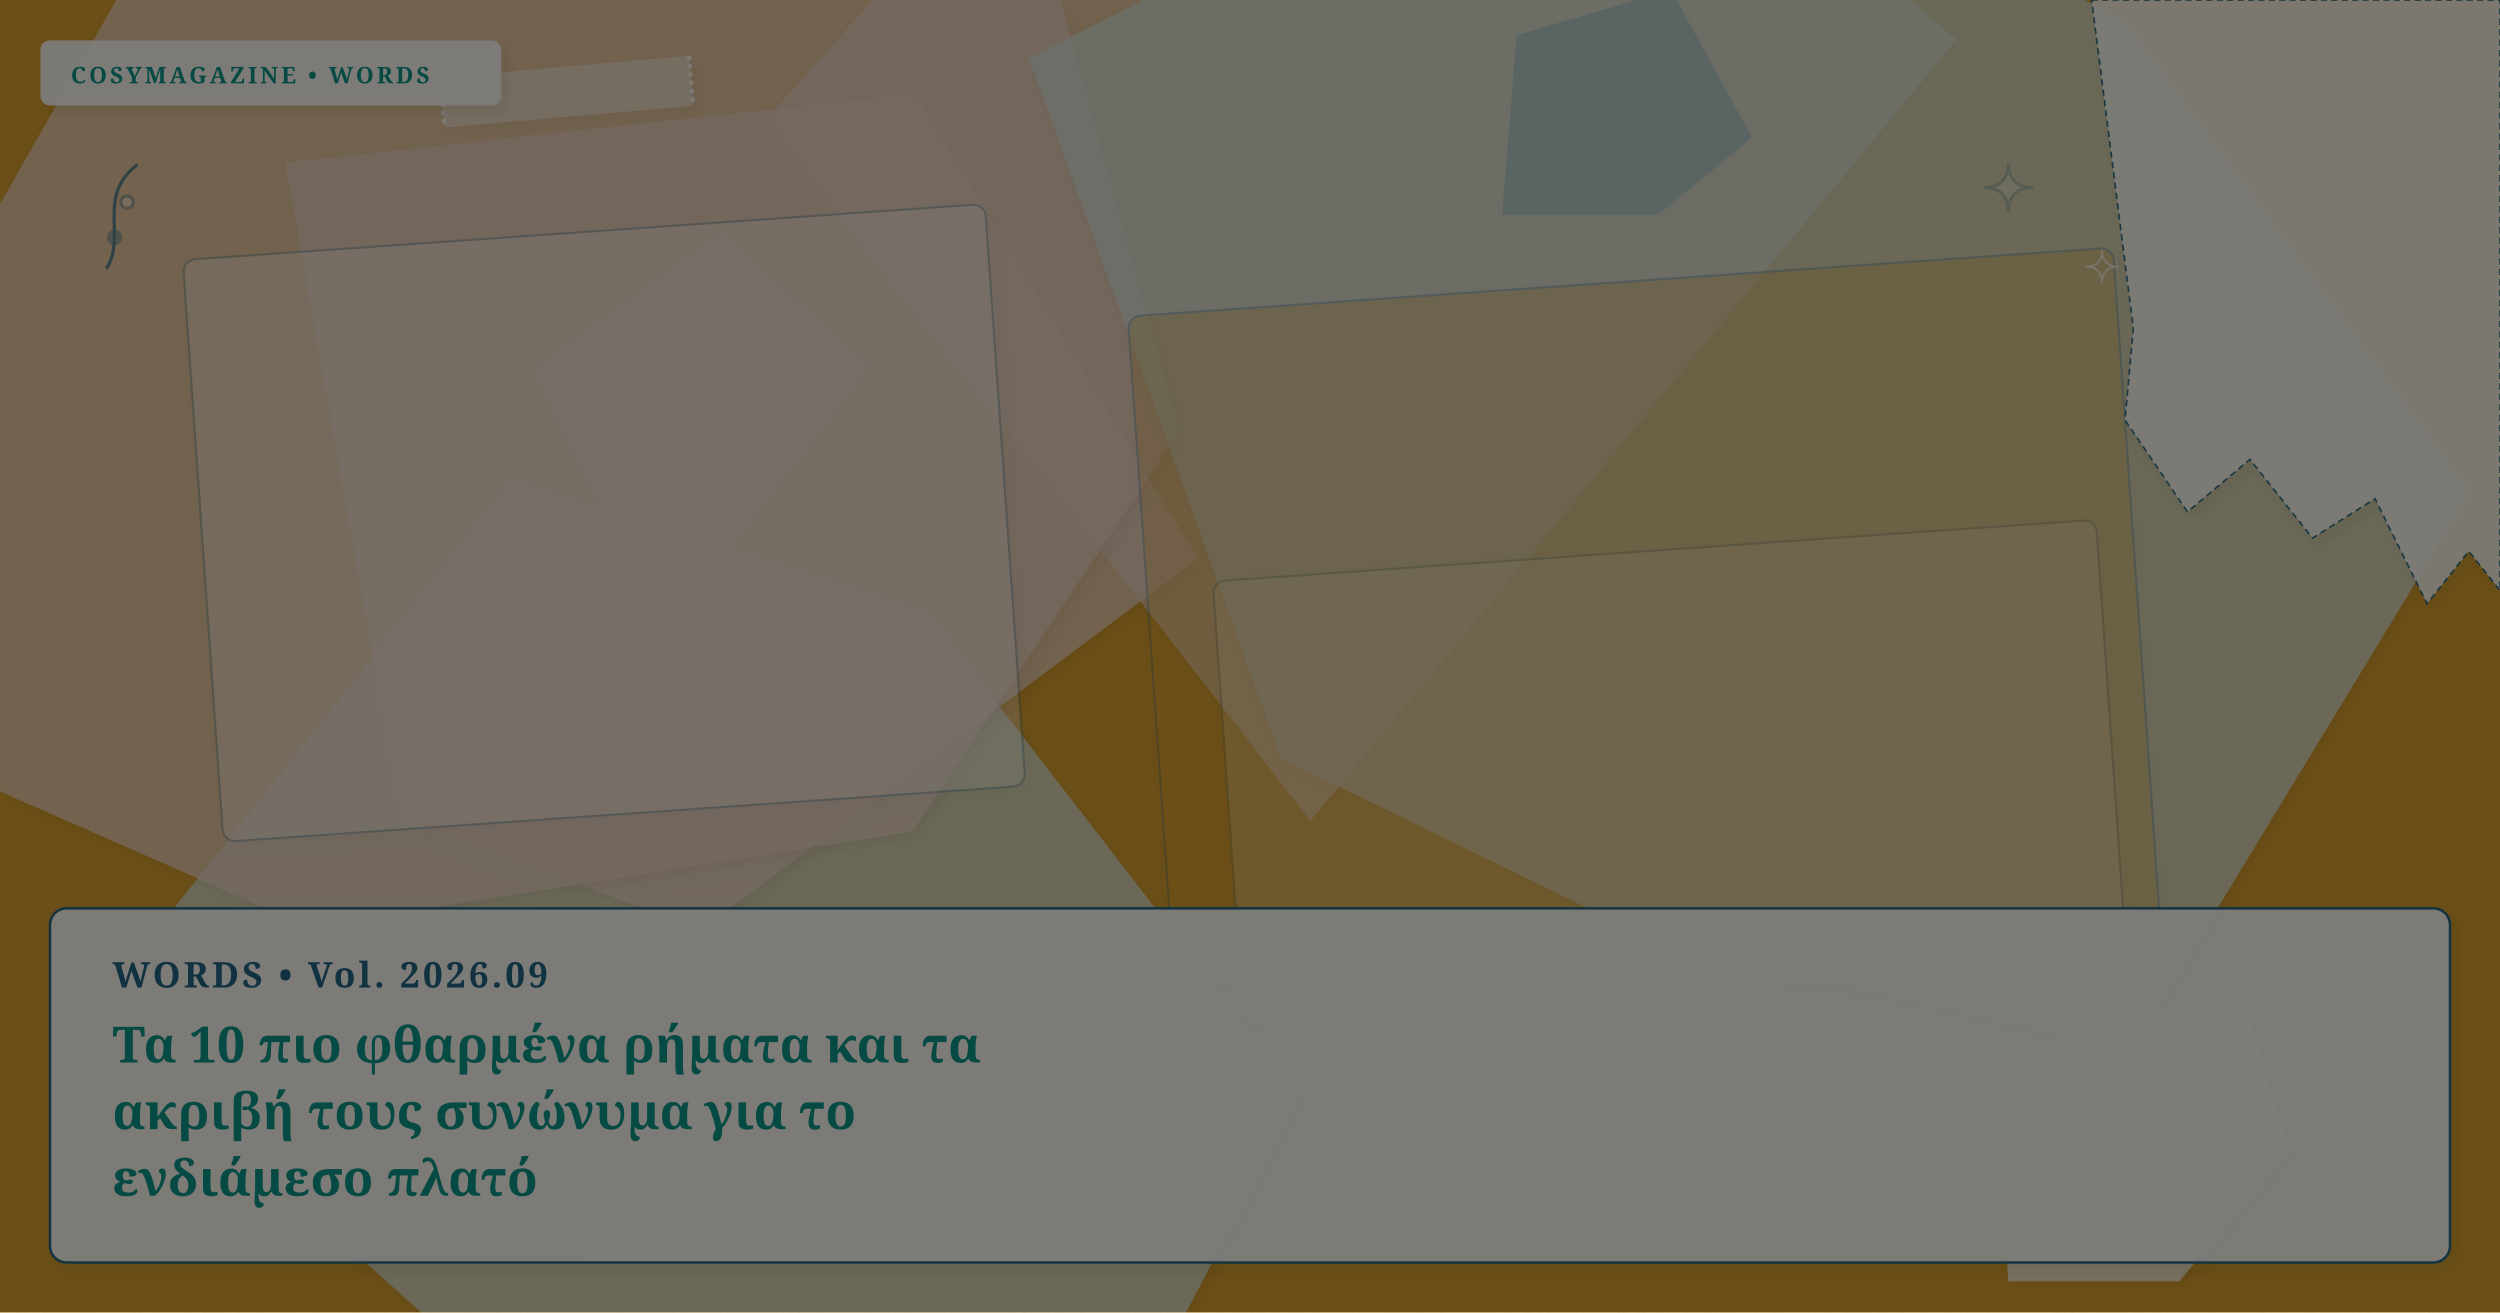
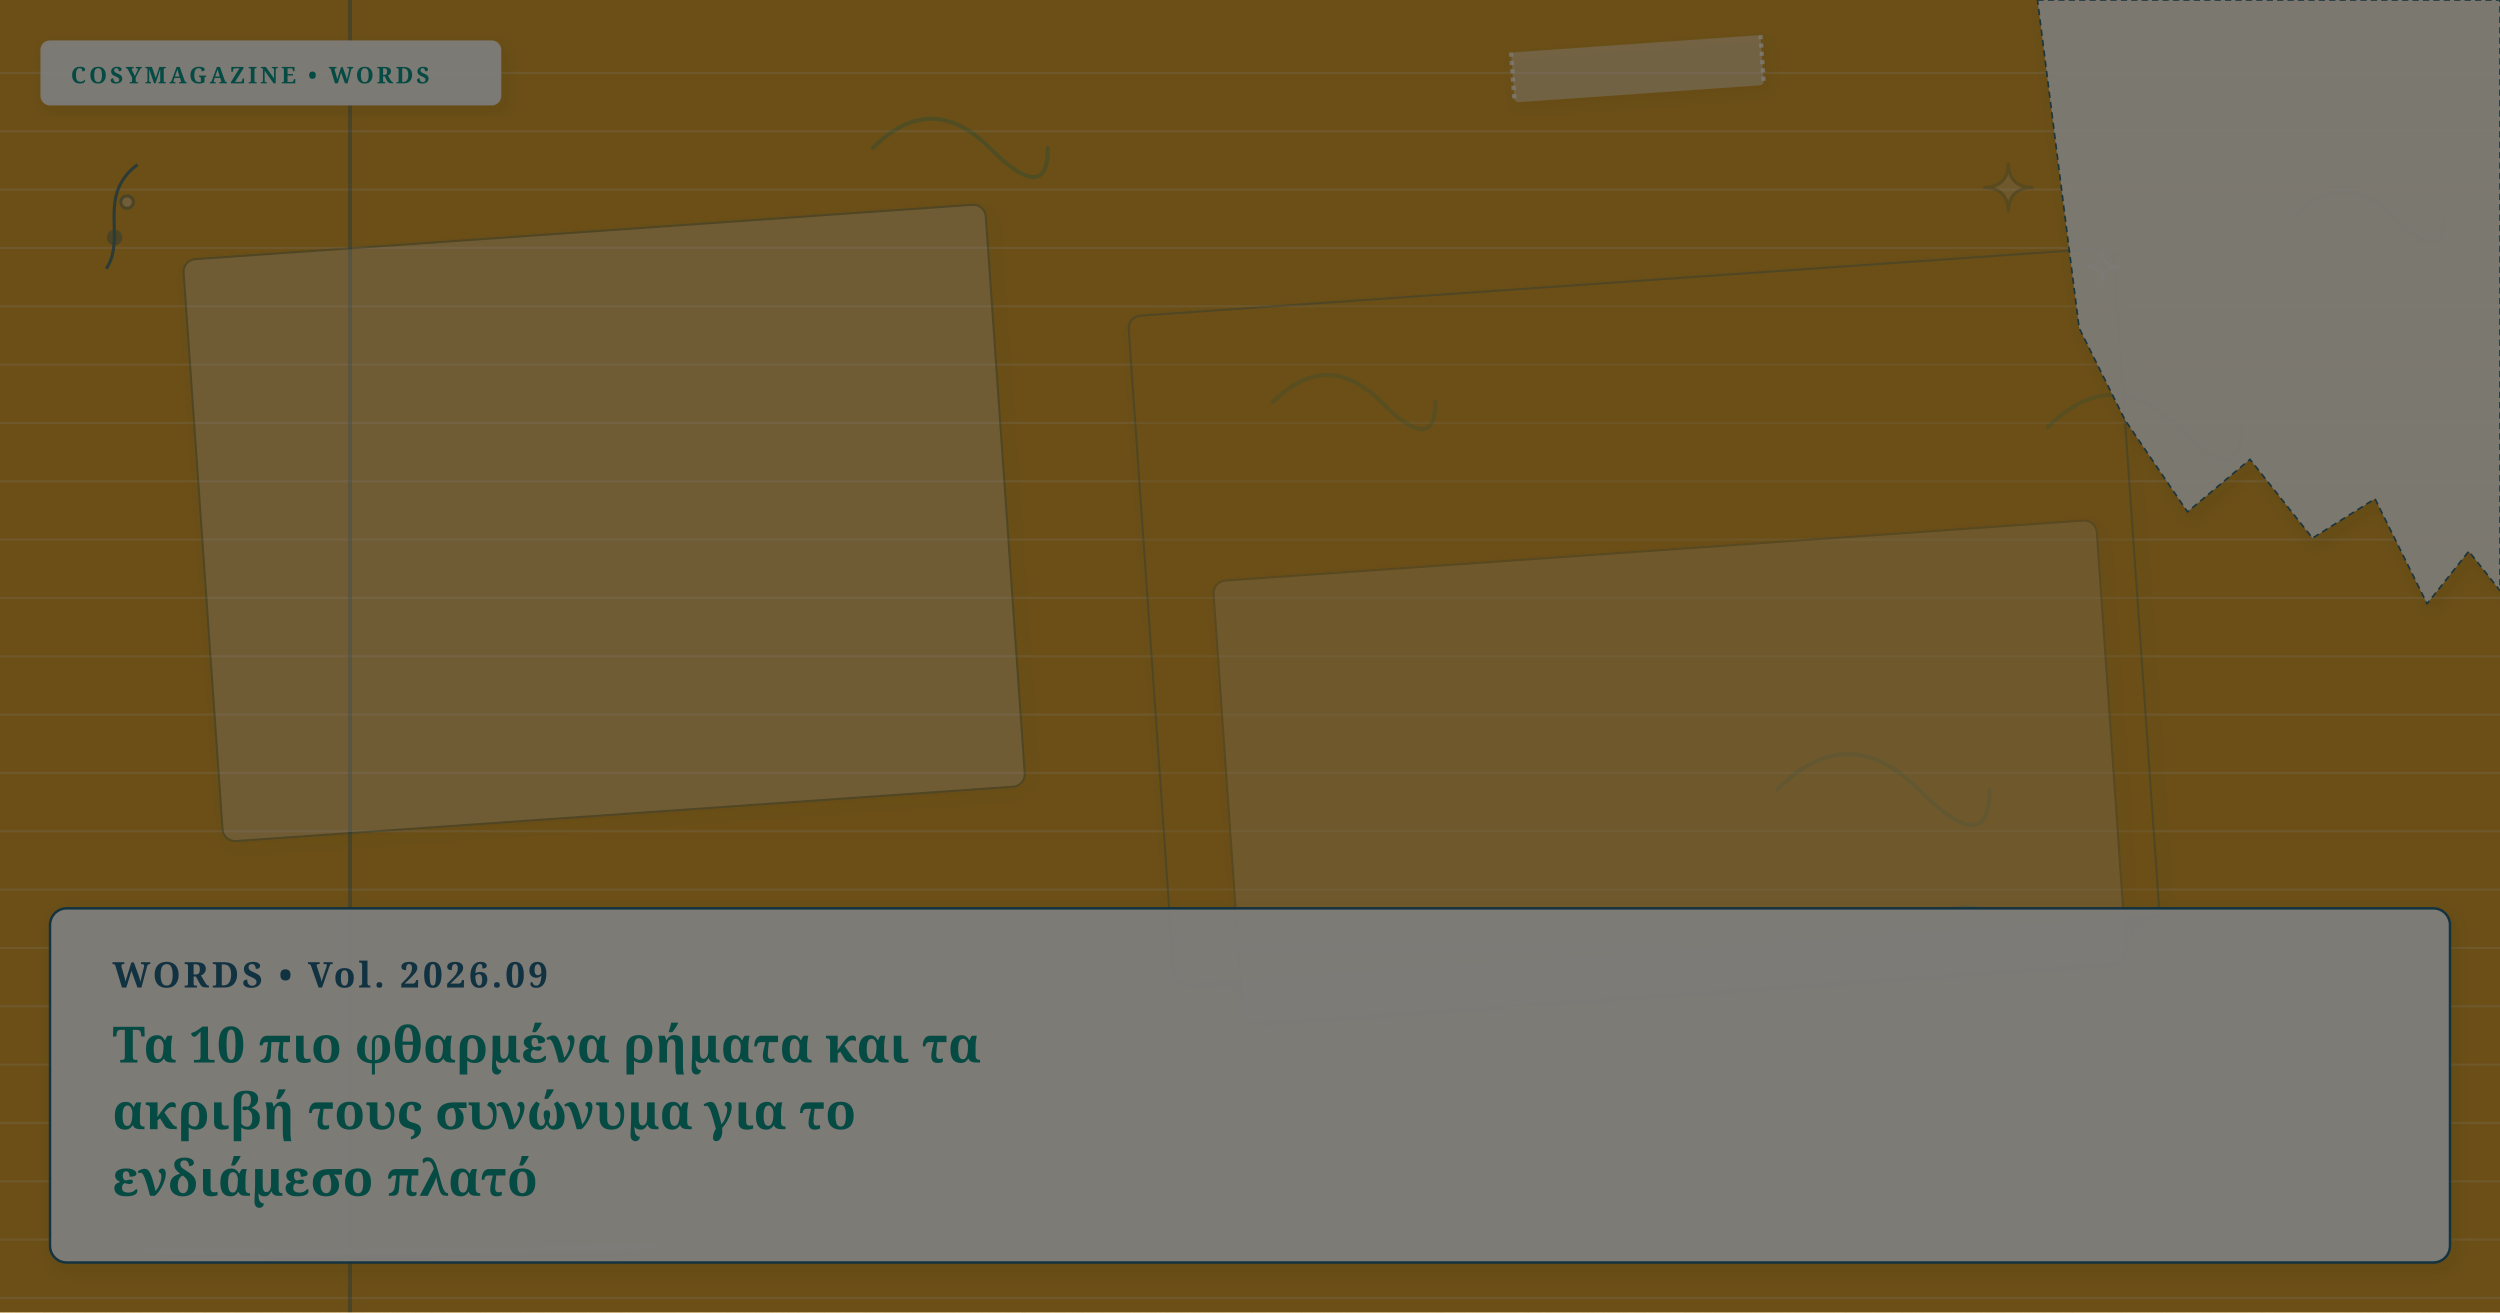
<svg xmlns="http://www.w3.org/2000/svg" viewBox="0 0 1200 630" width="100%" height="100%" preserveAspectRatio="xMidYMid slice" class="cosy-cover-art" data-motif="notebook-handwritten" data-seed="top-10-verb-synonyms-intermediate-plateau" data-lang="el">
  <defs>
    <filter id="soft-shadow" x="-20%" y="-20%" width="140%" height="140%">
      <feDropShadow dx="2" dy="3" stdDeviation="3" flood-color="#3C281E" flood-opacity="0.10" />
    </filter>
    <filter id="paper-grain" x="0%" y="0%" width="100%" height="100%">
      <feTurbulence type="fractalNoise" baseFrequency="0.65" numOctaves="3" result="noise" />
      <feColorMatrix type="saturate" values="0" />
      <feComponentTransfer>
        <feFuncA type="linear" slope="0.05" />
      </feComponentTransfer>
      <feBlend mode="multiply" in="SourceGraphic" result="blend" />
    </filter>
  </defs>
  <style>
        @media (prefers-reduced-motion: reduce) {
          .cosy-cover-art * { animation: none !important; transition: none !important; }
        }
      </style>
  <rect width="1200" height="630" fill="#d69e2e" />
-   <polygon points="624,526 524,716 220,646 43,487 246,231 445,294" fill="#D5E2D9" opacity="0.75" style="filter: drop-shadow(2px 3px 3px rgba(60,40,30,0.08));" />
-   <polygon points="939,19 629,394 368,57 633,-239" fill="#E8D2C2" opacity="0.75" style="filter: drop-shadow(2px 3px 3px rgba(60,40,30,0.08));" />
-   <polygon points="841,66 796,103 721,103 728,17 802,-5" fill="#236583" opacity="0.75" style="filter: drop-shadow(2px 3px 3px rgba(60,40,30,0.08));" />
-   <polygon points="416,176 319,303 257,178 346,113" fill="#D5E2D9" opacity="0.75" style="filter: drop-shadow(2px 3px 3px rgba(60,40,30,0.08));" />
-   <polygon points="575,268 337,446 193,394 137,78 439,45" fill="#E8D2C2" opacity="0.75" style="filter: drop-shadow(2px 3px 3px rgba(60,40,30,0.08));" />
-   <polygon points="566,207 438,399 148,445 -2,379 -12,119 106,-88 493,-58" fill="#E8D2C2" opacity="0.75" style="filter: drop-shadow(2px 3px 3px rgba(60,40,30,0.08));" />
-   <polygon points="1099,552 1046,615 964,615 956,506 1076,478" fill="#faf7f2" opacity="0.75" style="filter: drop-shadow(2px 3px 3px rgba(60,40,30,0.08));" />
-   <polygon points="1186,236 1023,504 795,452 615,364 494,28 782,-119 1021,11" fill="#D5E2D9" opacity="0.75" style="filter: drop-shadow(2px 3px 3px rgba(60,40,30,0.08));" />
+   <line x1="0" y1="35" x2="1200" y2="35" stroke="#faf7f2" stroke-width="1" opacity="0.22" />
+   <line x1="0" y1="63" x2="1200" y2="63" stroke="#faf7f2" stroke-width="1" opacity="0.22" />
+   <line x1="0" y1="91" x2="1200" y2="91" stroke="#faf7f2" stroke-width="1" opacity="0.22" />
+   <line x1="0" y1="119" x2="1200" y2="119" stroke="#faf7f2" stroke-width="1" opacity="0.22" />
+   <line x1="0" y1="147" x2="1200" y2="147" stroke="#faf7f2" stroke-width="1" opacity="0.22" />
+   <line x1="0" y1="175" x2="1200" y2="175" stroke="#faf7f2" stroke-width="1" opacity="0.22" />
+   <line x1="0" y1="203" x2="1200" y2="203" stroke="#faf7f2" stroke-width="1" opacity="0.22" />
+   <line x1="0" y1="231" x2="1200" y2="231" stroke="#faf7f2" stroke-width="1" opacity="0.22" />
+   <line x1="0" y1="259" x2="1200" y2="259" stroke="#faf7f2" stroke-width="1" opacity="0.22" />
+   <line x1="0" y1="287" x2="1200" y2="287" stroke="#faf7f2" stroke-width="1" opacity="0.22" />
+   <line x1="0" y1="315" x2="1200" y2="315" stroke="#faf7f2" stroke-width="1" opacity="0.22" />
+   <line x1="0" y1="343" x2="1200" y2="343" stroke="#faf7f2" stroke-width="1" opacity="0.22" />
+   <line x1="0" y1="371" x2="1200" y2="371" stroke="#faf7f2" stroke-width="1" opacity="0.22" />
+   <line x1="0" y1="399" x2="1200" y2="399" stroke="#faf7f2" stroke-width="1" opacity="0.22" />
+   <line x1="0" y1="427" x2="1200" y2="427" stroke="#faf7f2" stroke-width="1" opacity="0.22" />
+   <line x1="0" y1="455" x2="1200" y2="455" stroke="#faf7f2" stroke-width="1" opacity="0.22" />
+   <line x1="0" y1="483" x2="1200" y2="483" stroke="#faf7f2" stroke-width="1" opacity="0.22" />
+   <line x1="0" y1="511" x2="1200" y2="511" stroke="#faf7f2" stroke-width="1" opacity="0.22" />
+   <line x1="0" y1="539" x2="1200" y2="539" stroke="#faf7f2" stroke-width="1" opacity="0.22" />
+   <line x1="0" y1="567" x2="1200" y2="567" stroke="#faf7f2" stroke-width="1" opacity="0.22" />
+   <line x1="0" y1="595" x2="1200" y2="595" stroke="#faf7f2" stroke-width="1" opacity="0.22" />
+   <line x1="0" y1="623" x2="1200" y2="623" stroke="#faf7f2" stroke-width="1" opacity="0.22" />
+   <line x1="168" y1="0" x2="168" y2="630" stroke="#236583" stroke-width="2" opacity="0.35" />
+   <path d="M 983 205 Q 1014 174 1045 205 T 1076 205" fill="none" stroke="#0d9488" stroke-width="2" stroke-linecap="round" opacity="0.25" />
+   <path d="M 853 379 Q 887 345 921 379 T 955 379" fill="none" stroke="#0d9488" stroke-width="2" stroke-linecap="round" opacity="0.25" />
+   <path d="M 611 193 Q 637 167 663 193 T 689 193" fill="none" stroke="#0d9488" stroke-width="2" stroke-linecap="round" opacity="0.25" />
+   <path d="M 1101 104 Q 1125 80 1149 104 T 1173 104" fill="none" stroke="#0d9488" stroke-width="2" stroke-linecap="round" opacity="0.25" />
+   <path d="M 919 448 Q 944 423 969 448 T 994 448" fill="none" stroke="#0d9488" stroke-width="2" stroke-linecap="round" opacity="0.25" />
+   <path d="M 419 71 Q 447 43 475 71 T 503 71" fill="none" stroke="#0d9488" stroke-width="2" stroke-linecap="round" opacity="0.25" />
  <g transform="rotate(-4 290 251)">
    <rect x="97" y="111" width="386" height="280" rx="6" fill="#faf7f2" opacity="0.3" stroke="#236583" stroke-width="1" filter="url(#soft-shadow)" />
  </g>
  <g transform="rotate(-4 801.5 370.5)">
    <rect x="589" y="264" width="425" height="213" rx="6" fill="#faf7f2" opacity="0.3" stroke="#236583" stroke-width="1" filter="url(#soft-shadow)" />
  </g>
  <g transform="rotate(-4 789 296)">
    <rect x="552" y="135" width="474" height="322" rx="6" fill="#d69e2e" opacity="0.3" stroke="#236583" stroke-width="1" filter="url(#soft-shadow)" />
  </g>
  <g class="cover-torn-paper" filter="url(#soft-shadow)">
-     <polygon points="1004,0 1200,0 1200,283.5 1185,264.6 1165,289.8 1140,239.4 1110,258.3 1080,220.5 1050,245.7 1020,201.6 1024,157.5 1004,0" fill="#FCF9F2" opacity="0.9" stroke="#236583" stroke-width="0.8" stroke-dasharray="3 2" />
+     <polygon points="978,0 1200,0 1200,283.5 1185,264.6 1165,289.8 1140,239.4 1110,258.3 1080,220.5 1050,245.7 1020,201.6 998,157.5 978,0" fill="#FCF9F2" opacity="0.9" stroke="#236583" stroke-width="0.8" stroke-dasharray="3 2" />
  </g>
-   <g transform="rotate(-5 272 44)" filter="url(#soft-shadow)">
-     <rect x="212" y="32" width="120" height="24" rx="2" fill="#faf7f2" opacity="0.45" />
-     <line x1="212" y1="32" x2="212" y2="56" stroke="#FFFFFF" stroke-width="2" stroke-dasharray="2 2" opacity="0.7" />
-     <line x1="332" y1="32" x2="332" y2="56" stroke="#FFFFFF" stroke-width="2" stroke-dasharray="2 2" opacity="0.7" />
+   <g transform="rotate(-4 786 33)" filter="url(#soft-shadow)">
+     <rect x="726" y="21" width="120" height="24" rx="2" fill="#faf7f2" opacity="0.45" />
+     <line x1="726" y1="21" x2="726" y2="45" stroke="#FFFFFF" stroke-width="2" stroke-dasharray="2 2" opacity="0.7" />
+     <line x1="846" y1="21" x2="846" y2="45" stroke="#FFFFFF" stroke-width="2" stroke-dasharray="2 2" opacity="0.7" />
  </g>
  <g class="cover-tiny-doodles" stroke="#236583" stroke-width="1.5" fill="none" opacity="0.7">
    <path d="M 964 78 Q 964 90 976 90 Q 964 90 964 102 Q 964 90 952 90 Q 964 90 964 78 Z" fill="#faf7f2" opacity="0.3" />
    <path d="M 1009 120 Q 1009 128 1017 128 Q 1009 128 1009 136 Q 1009 128 1001 128 Q 1009 128 1009 120 Z" stroke="#faf7f2" stroke-width="1" />
    <path d="M 51 129 C 61 114, 46 94, 66 79" />
    <circle cx="55" cy="114" r="3" fill="#236583" opacity="0.5" />
    <circle cx="61" cy="97" r="3" fill="#faf7f2" opacity="0.5" />
  </g>
  <g class="cover-sketchy-underline">
    <path d="M 69 600 Q 192 602 315 598" stroke="#faf7f2" stroke-width="2.5" stroke-linecap="round" fill="none" opacity="0.75" />
    <path d="M 79 603 Q 192 605 305 602" stroke="#236583" stroke-width="1.5" stroke-linecap="round" fill="none" opacity="0.5" />
  </g>
  <g class="cover-masthead-label" filter="url(#soft-shadow)">
    <rect x="20" y="20" width="220" height="30" rx="4" fill="#FCF9F2" opacity="0.95" stroke="#faf7f2" stroke-width="1.2" />
    <text x="34" y="40" fill="#0d9488" font-family="Fraunces, 'Lora', Georgia, serif" font-size="11" font-weight="bold" letter-spacing="1.4">COSYMAGAZINE • WORDS</text>
  </g>
  <g class="cover-text-overlay" filter="url(#soft-shadow)">
    <rect class="cover-overlay-box" x="24" y="436" width="1152" height="170" rx="8" fill="#FCF9F2" opacity="0.96" stroke="#236583" stroke-width="1.2" />
    <text x="54" y="474" fill="#236583" font-family="Fraunces, 'Lora', Georgia, serif" font-size="17" font-weight="bold" letter-spacing="1.5">WORDS • Vol. 2026.09</text>
    <text x="54" y="510" fill="#0d9488" font-family="Fraunces, 'Lora', Georgia, serif" font-size="24" font-weight="bold">Τα 10 πιο φθαρμένα ρήματα και τα</text>
    <text x="54" y="542" fill="#0d9488" font-family="Fraunces, 'Lora', Georgia, serif" font-size="24" font-weight="bold">ακριβή τους συνώνυμα για το</text>
    <text x="54" y="574" fill="#0d9488" font-family="Fraunces, 'Lora', Georgia, serif" font-size="24" font-weight="bold">ενδιάμεσο πλατό</text>
  </g>
  <rect width="1200" height="630" filter="url(#paper-grain)" opacity="0.5" pointer-events="none" />
</svg>
